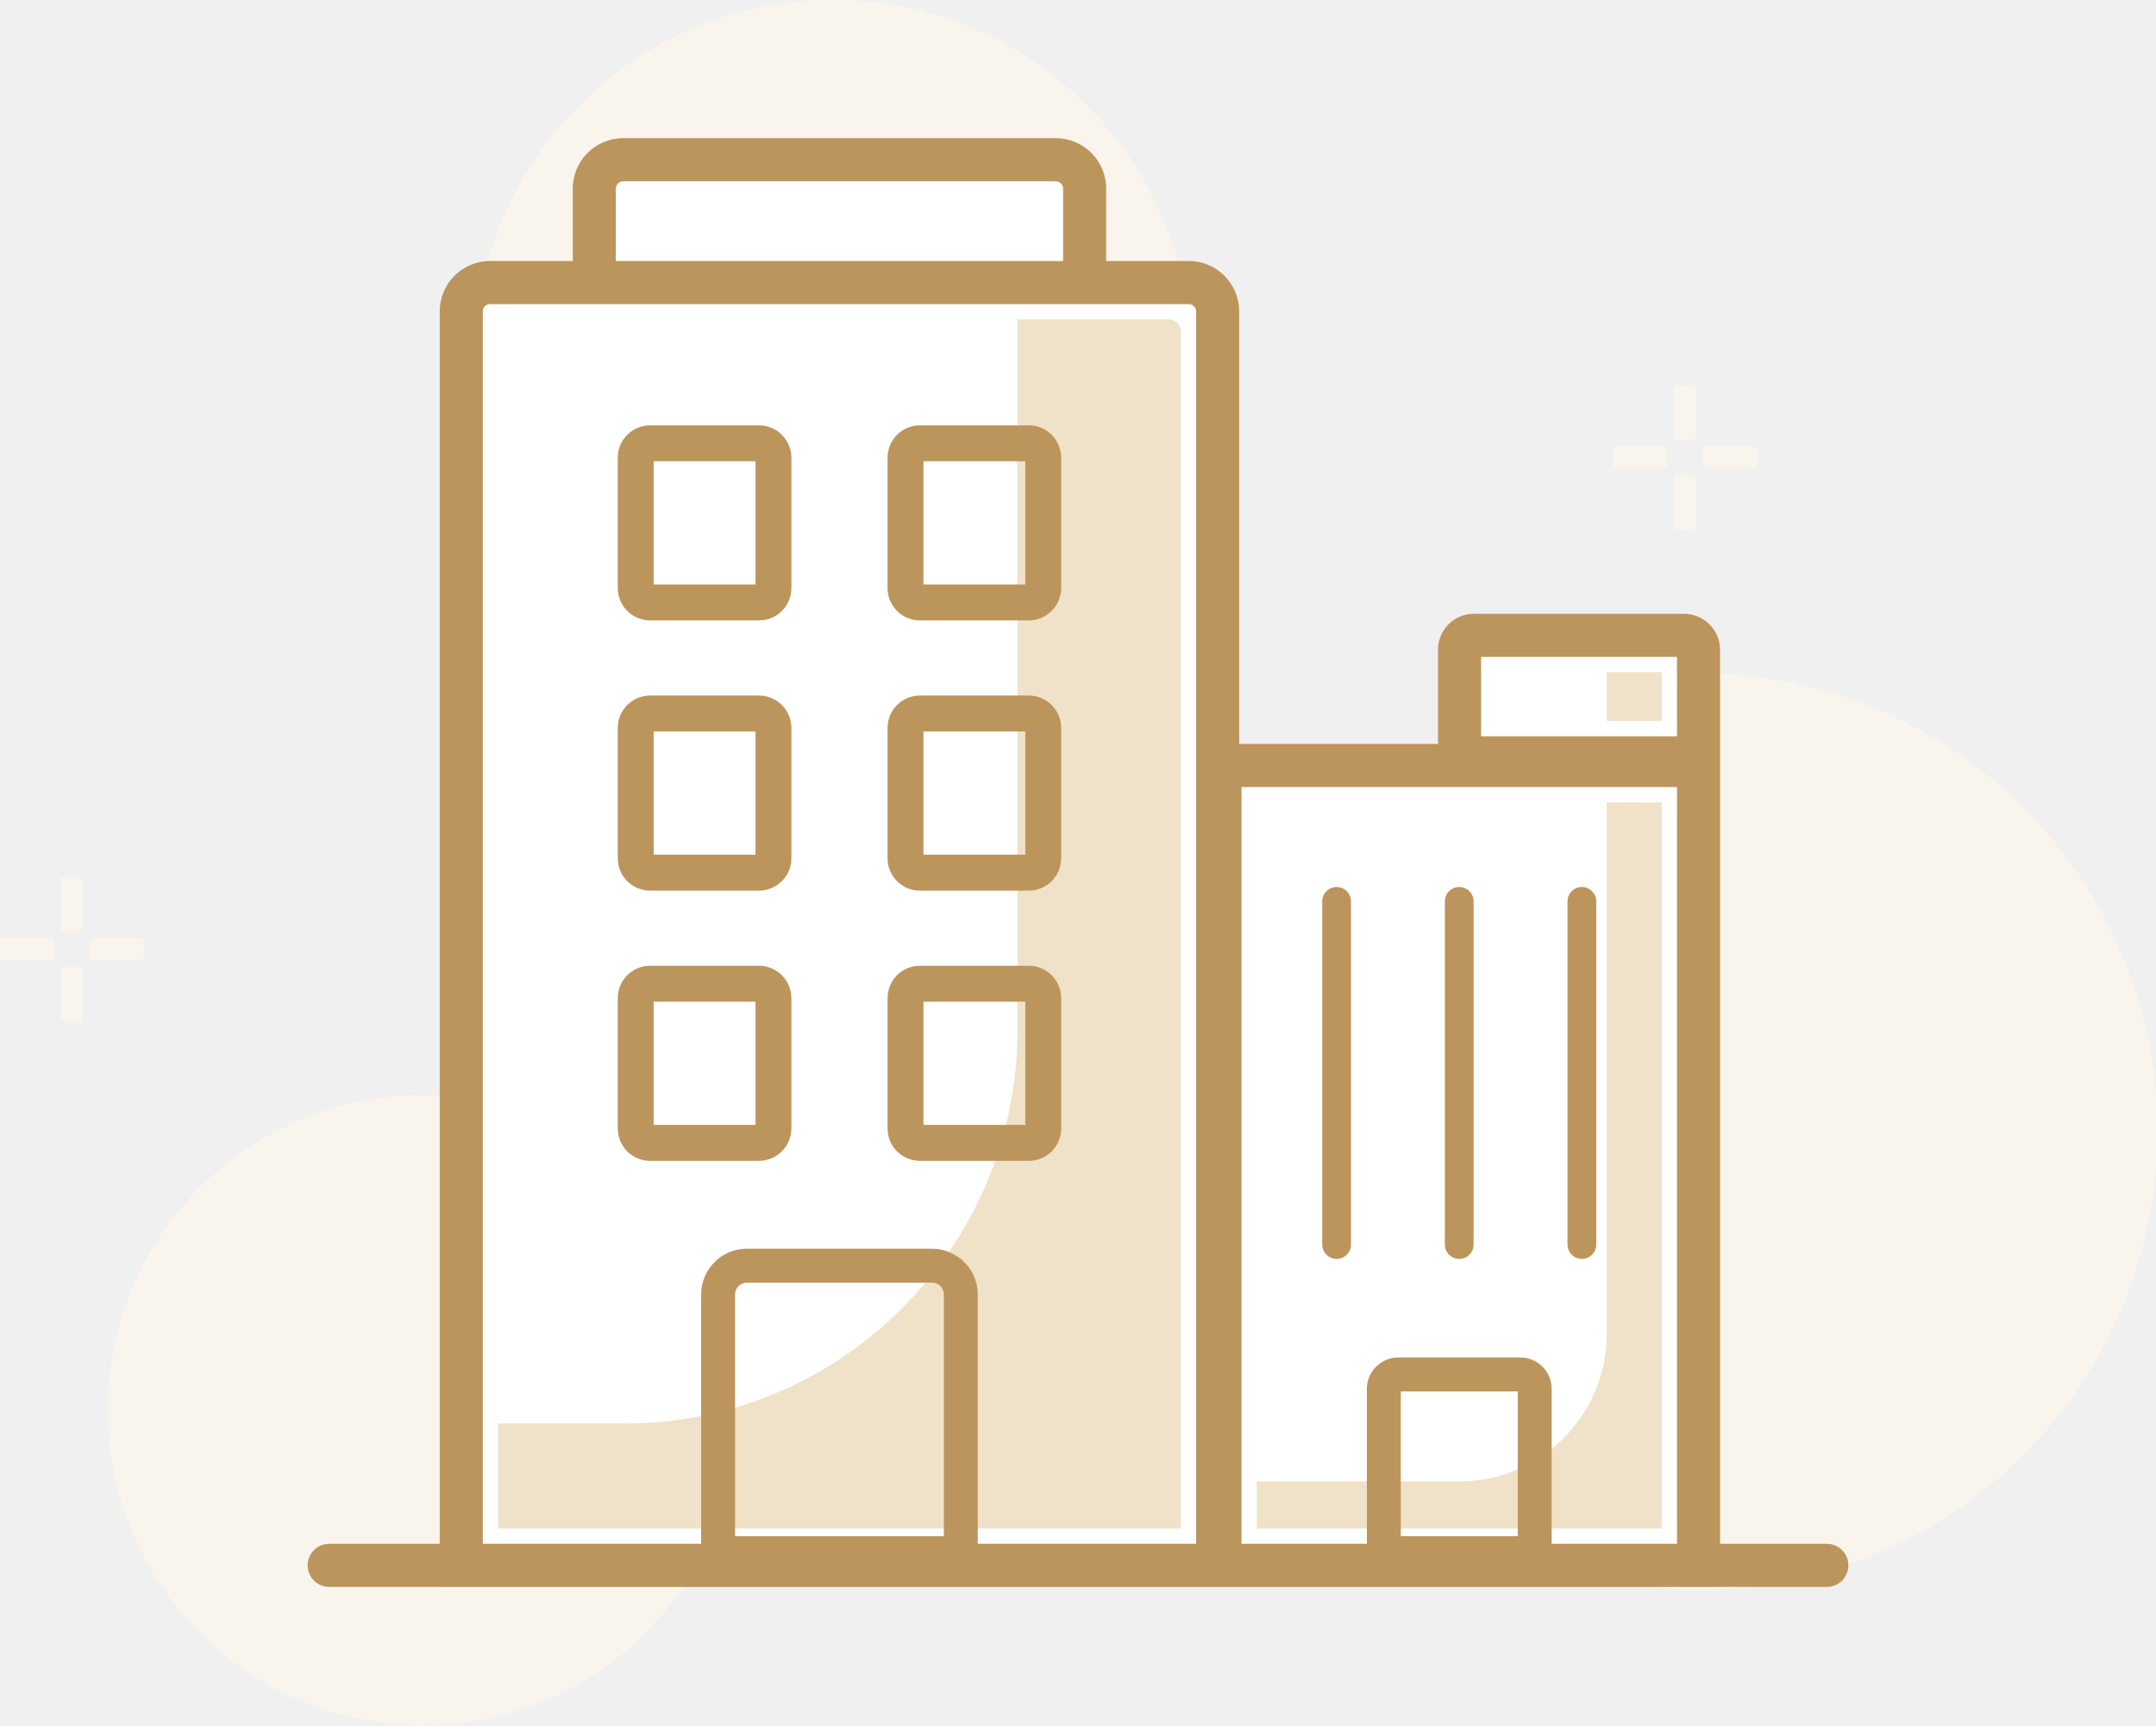
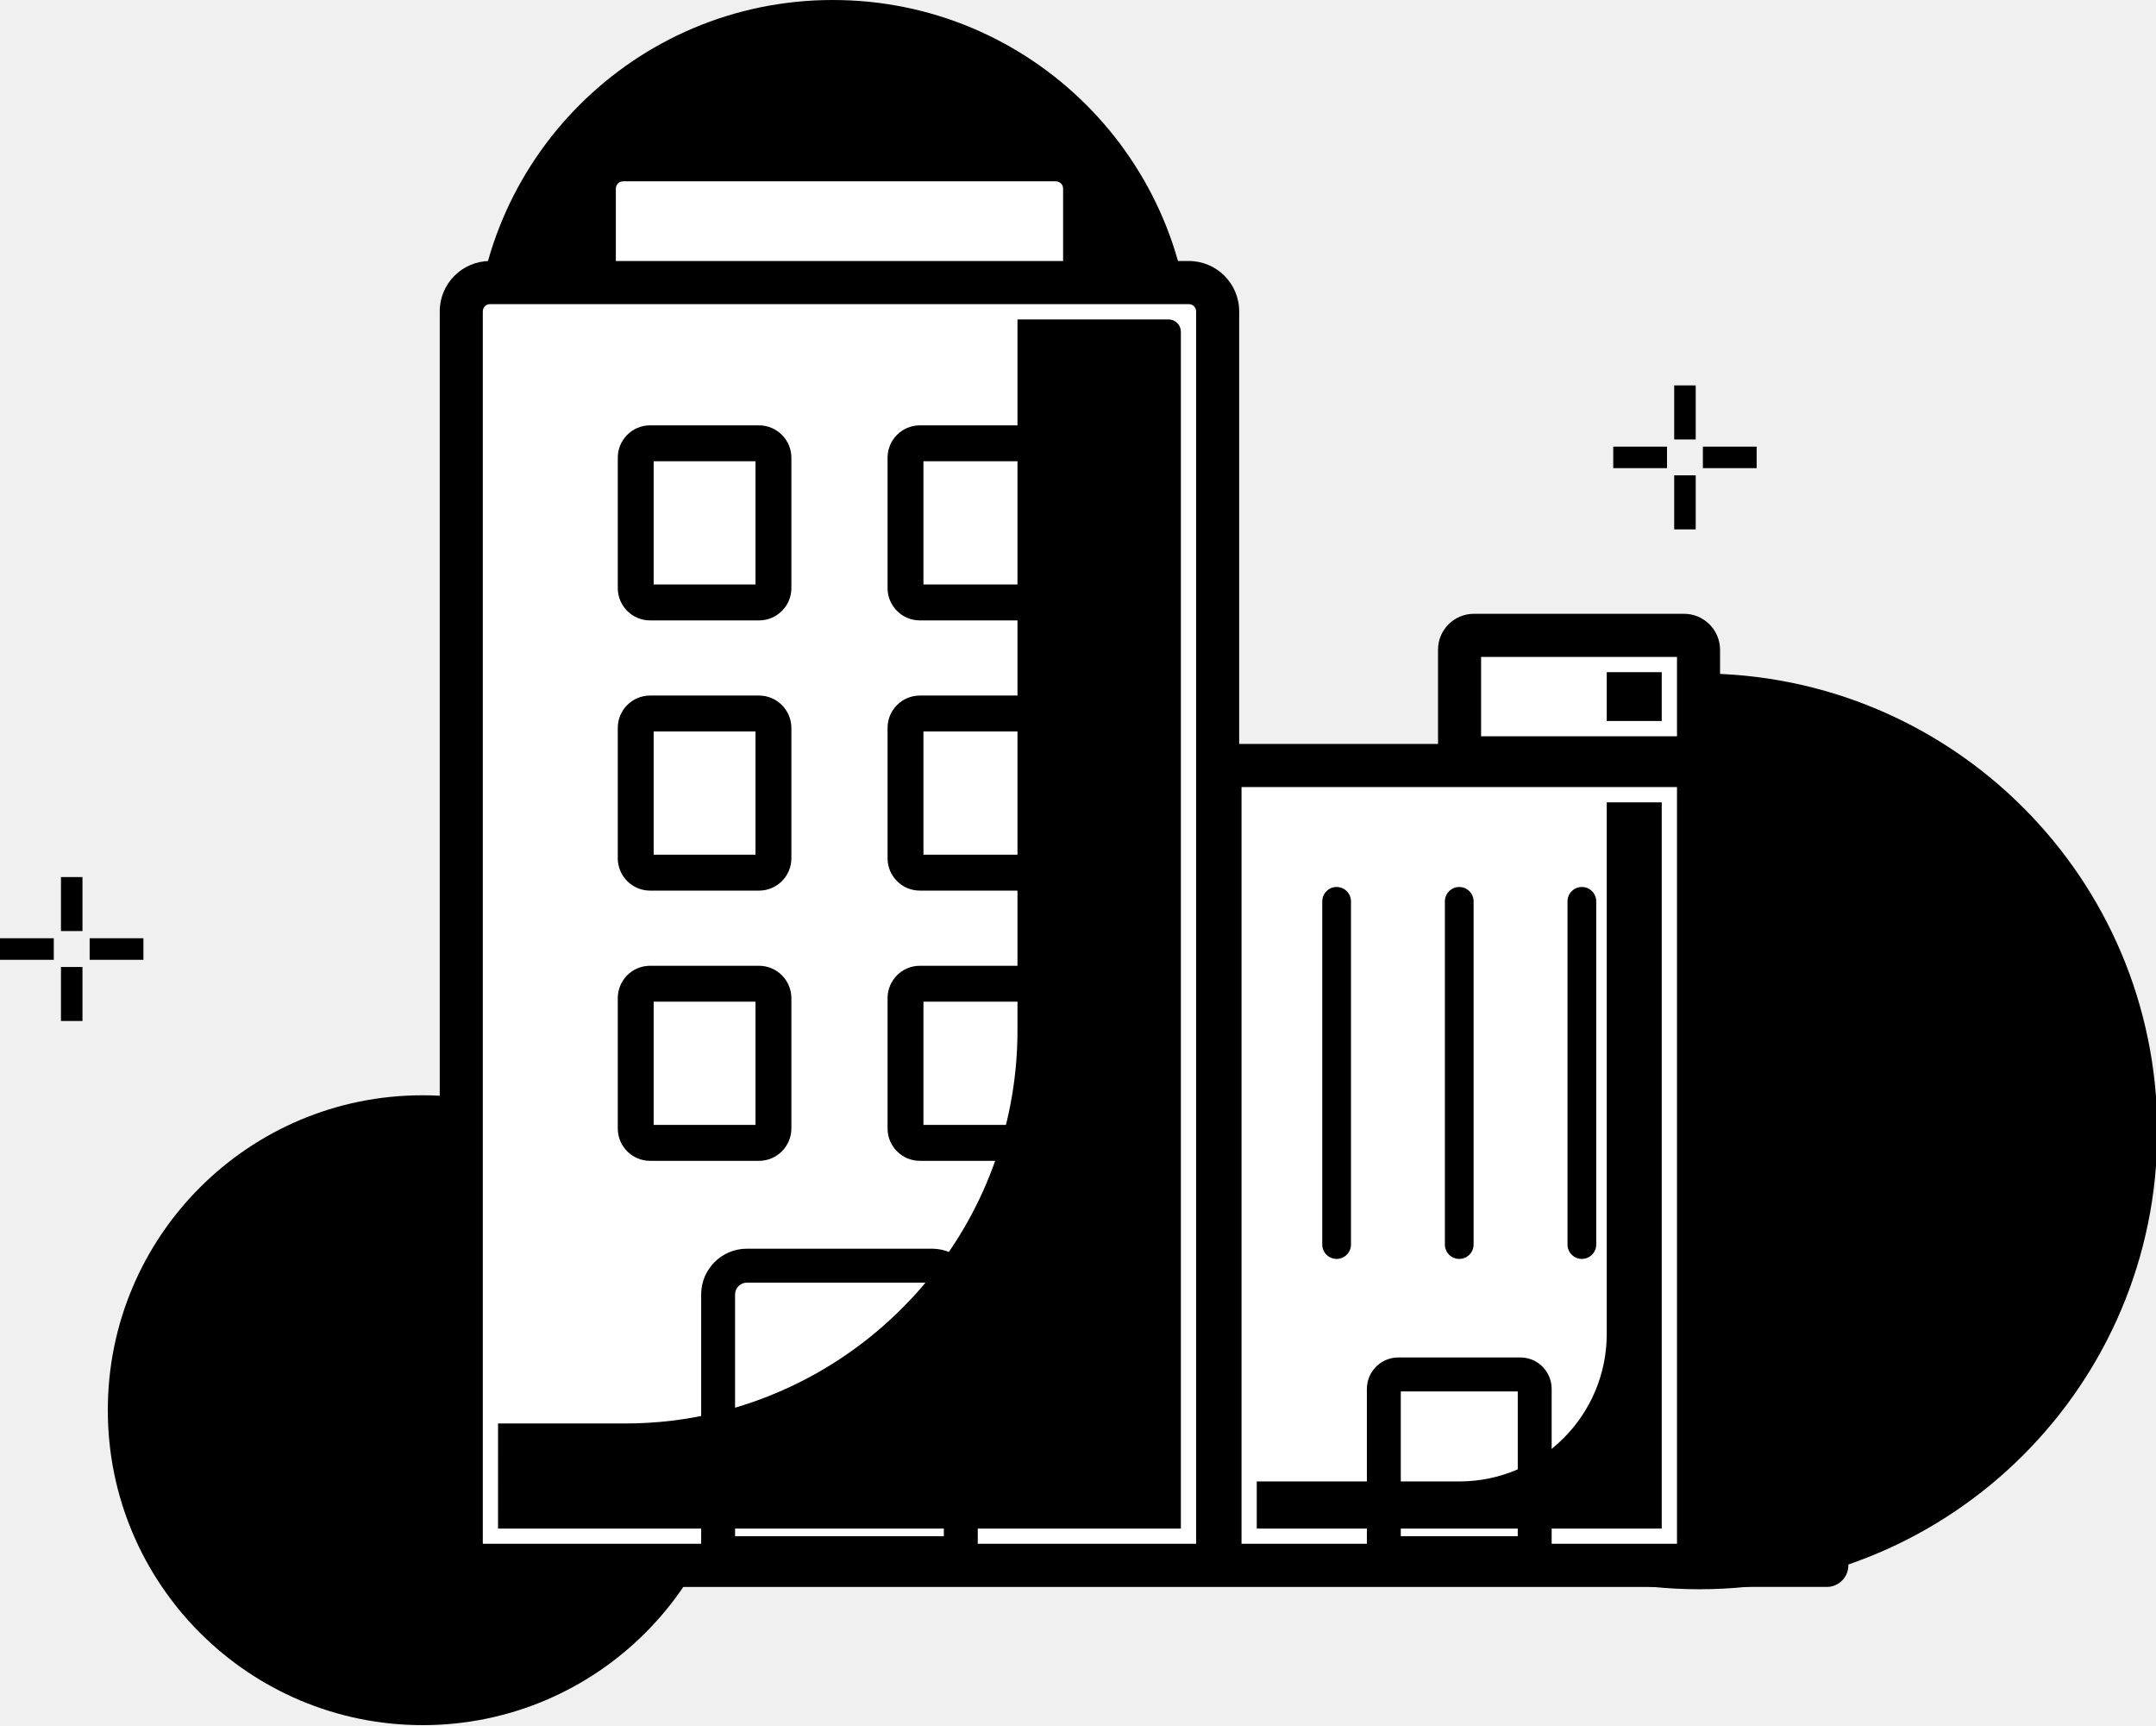
<svg xmlns="http://www.w3.org/2000/svg" id="Preguntas_3" data-name="Preguntas 3" viewBox="0 0 150 120">
  <g id="Capa_1">
    <g id="_880191680" data-name=" 880191680">
-       <path d="M572.948,213.565A21.906,21.906,0,1,1,551.072,235.471,21.89,21.89,0,0,1,572.948,213.565ZM655.809,169.943v-1.499h3.742V169.943ZM543.571,204.141v-1.499h3.742V204.141Zm4.241-1.998v-3.757h1.497v3.757Zm1.996.5h3.741V204.141H549.808Zm-.499,1.998v3.757h-1.497v-3.757Zm110.741-36.696v-3.758H661.547v3.758Zm1.996.5h3.741V169.943h-3.741Zm-.499,1.998v3.757h-1.497v-3.757Zm-60.054-33.065a24.932,24.932,0,1,1-24.898,24.932A24.914,24.914,0,0,1,601.493,137.377Zm60.272,46.845a31.851,31.851,0,1,1-31.806,31.85A31.828,31.828,0,0,1,661.765,184.223Z" transform="translate(-543.5709 -137.3773)" fill="#f9f5ed" fill-rule="evenodd" />
+       <path class="gp-1" d="M572.948,213.565A21.906,21.906,0,1,1,551.072,235.471,21.89,21.89,0,0,1,572.948,213.565ZM655.809,169.943v-1.499h3.742V169.943ZM543.571,204.141v-1.499h3.742V204.141Zm4.241-1.998v-3.757h1.497v3.757Zm1.996.5h3.741V204.141H549.808Zm-.499,1.998v3.757h-1.497v-3.757Zm110.741-36.696v-3.758H661.547v3.758Zm1.996.5h3.741V169.943h-3.741Zm-.499,1.998v3.757h-1.497v-3.757Zm-60.054-33.065a24.932,24.932,0,1,1-24.898,24.932A24.914,24.914,0,0,1,601.493,137.377Zm60.272,46.845a31.851,31.851,0,1,1-31.806,31.85A31.828,31.828,0,0,1,661.765,184.223Z" transform="translate(-543.5709 -137.3773)" />
      <path d="M577.659,157.033h7.26v-6.543a2.003,2.003,0,0,1,1.997-2h30.119a2.003,2.003,0,0,1,1.997,2v6.543H626.29a2.004,2.004,0,0,1,1.997,2v87.234H575.663V159.033A2.004,2.004,0,0,1,577.659,157.033Zm50.791,33.593h33.293v55.64h-33.293Zm17.664-9.054H660.745a1.001,1.001,0,0,1,.998.999v7.52H645.117v-7.52A.999.999,0,0,1,646.113,181.572Z" transform="translate(-543.5709 -137.3773)" fill="#fff" fill-rule="evenodd" />
-       <path d="M578.222,236.394h8.85a27.066,27.066,0,0,0,6.461-.781c.415-.1.826-.214,1.233-.333l.217-.066.361-.113.232-.077.396-.132.06-.02q.899-.315,1.764-.691l.139-.06q.828-.363,1.628-.778l.204-.107.521-.283.067-.037a27.722,27.722,0,0,0,3.37-2.239l.101-.077a27.819,27.819,0,0,0,3.228-2.974l.02-.02c.438-.471.859-.961,1.262-1.465a27.195,27.195,0,0,0,6.024-17.072V159.596h10.515a.86.86,0,0,1,.853.853v83.256h-47.507Zm52.786,4.032h14.118a10.267,10.267,0,0,0,10.232-10.246V193.189h3.825v50.516H631.008Zm24.35-52.896v-3.395h3.825v3.395Z" transform="translate(-543.5709 -137.3773)" fill="#f0e2c8" fill-rule="evenodd" />
-       <path d="M629.785,189.127H643.619v-6.555a2.498,2.498,0,0,1,2.495-2.499H660.745a2.509,2.509,0,0,1,2.496,2.499V244.763h7.426a1.5,1.5,0,0,1,0,3h-7.426v.004h-89.075v-.004H566.475a1.5,1.5,0,0,1,0-3h7.69v-85.73a3.502,3.502,0,0,1,3.494-3.5h5.762v-5.043a3.502,3.502,0,0,1,3.495-3.5h30.119a3.502,3.502,0,0,1,3.495,3.5v5.043H626.29a3.502,3.502,0,0,1,3.495,3.5ZM588.798,204.556h7.586a2.257,2.257,0,0,1,2.246,2.248v9.072a2.257,2.257,0,0,1-2.246,2.249H588.798a2.249,2.249,0,0,1-2.246-2.249v-9.072a2.249,2.249,0,0,1,2.246-2.248Zm7.336,2.499H589.048V215.625h7.086Zm11.433-2.499h7.588a2.249,2.249,0,0,1,2.245,2.248v9.072a2.251,2.251,0,0,1-2.245,2.249H607.567a2.249,2.249,0,0,1-2.245-2.249v-9.072a2.249,2.249,0,0,1,2.245-2.248Zm7.336,2.499h-7.085V215.625h7.085ZM607.567,185.759h7.588a2.259,2.259,0,0,1,2.245,2.249v9.072a2.249,2.249,0,0,1-2.245,2.248H607.567a2.249,2.249,0,0,1-2.245-2.248v-9.072a2.249,2.249,0,0,1,2.245-2.249Zm7.336,2.499h-7.085v8.57h7.085ZM588.798,185.759h7.586a2.257,2.257,0,0,1,2.246,2.249v9.072a2.249,2.249,0,0,1-2.246,2.248H588.798a2.249,2.249,0,0,1-2.246-2.248v-9.072a2.249,2.249,0,0,1,2.246-2.249Zm7.336,2.499H589.048v8.57h7.086ZM588.798,166.964h7.586a2.257,2.257,0,0,1,2.246,2.249v9.071a2.249,2.249,0,0,1-2.246,2.249H588.798a2.249,2.249,0,0,1-2.246-2.249v-9.071a2.249,2.249,0,0,1,2.246-2.249Zm7.336,2.499H589.048v8.57h7.086Zm11.433-2.499h7.588a2.244,2.244,0,0,1,1.586.659,2.27,2.27,0,0,1,.658,1.59v9.071a2.252,2.252,0,0,1-.658,1.585,2.229,2.229,0,0,1-1.586.664H607.567a2.249,2.249,0,0,1-2.245-2.249v-9.071a2.249,2.249,0,0,1,2.245-2.249Zm7.336,2.499h-7.085v8.57h7.085Zm-19.375,54.773h12.893a3.192,3.192,0,0,1,3.176,3.181V244.763h15.192v-85.73a.504.504,0,0,0-.499-.5H577.659a.513.513,0,0,0-.354.144.527.527,0,0,0-.144.356v85.73h15.192V227.417a3.184,3.184,0,0,1,3.175-3.181Zm12.893,2.362H595.528a.822.822,0,0,0-.816.819V244.233h14.526V227.417a.814.814,0,0,0-.817-.819Zm32.425,5.203h8.502a2.175,2.175,0,0,1,1.539.639,2.2,2.2,0,0,1,.638,1.541V244.763h8.72V192.127H629.948V244.763h8.721V233.982a2.188,2.188,0,0,1,2.177-2.18Zm-5.281-31.726a.999.999,0,1,1,1.998,0v23.873a.999.999,0,1,1-1.998,0Zm8.531,0a.999.999,0,1,1,1.998,0v23.873a.999.999,0,1,1-1.998,0Zm8.532,0a.999.999,0,1,1,1.998,0v23.873a.999.999,0,1,1-1.998,0ZM649.166,234.164h-8.138v10.069h8.138Zm-32.131-84.173H586.916a.504.504,0,0,0-.499.5v5.043h31.117v-5.043a.504.504,0,0,0-.499-.5Zm43.21,33.082h-13.63v5.519h13.63Z" transform="translate(-543.5709 -137.3773)" fill="#bc955c" />
+       <path class="gp-3" d="M578.222,236.394h8.85a27.066,27.066,0,0,0,6.461-.781c.415-.1.826-.214,1.233-.333l.217-.066.361-.113.232-.077.396-.132.06-.02q.899-.315,1.764-.691l.139-.06q.828-.363,1.628-.778l.204-.107.521-.283.067-.037a27.722,27.722,0,0,0,3.37-2.239l.101-.077a27.819,27.819,0,0,0,3.228-2.974l.02-.02c.438-.471.859-.961,1.262-1.465a27.195,27.195,0,0,0,6.024-17.072V159.596h10.515a.86.86,0,0,1,.853.853v83.256h-47.507Zm52.786,4.032h14.118a10.267,10.267,0,0,0,10.232-10.246V193.189h3.825v50.516H631.008Zm24.35-52.896v-3.395h3.825v3.395Z" transform="translate(-543.5709 -137.3773)" fill-rule="evenodd" />
+       <path class="gp-2" d="M629.785,189.127H643.619v-6.555a2.498,2.498,0,0,1,2.495-2.499H660.745a2.509,2.509,0,0,1,2.496,2.499V244.763h7.426a1.5,1.5,0,0,1,0,3h-7.426v.004h-89.075v-.004H566.475a1.5,1.5,0,0,1,0-3h7.69v-85.73a3.502,3.502,0,0,1,3.494-3.5h5.762v-5.043a3.502,3.502,0,0,1,3.495-3.5h30.119a3.502,3.502,0,0,1,3.495,3.5v5.043H626.29a3.502,3.502,0,0,1,3.495,3.5ZM588.798,204.556h7.586a2.257,2.257,0,0,1,2.246,2.248v9.072a2.257,2.257,0,0,1-2.246,2.249H588.798a2.249,2.249,0,0,1-2.246-2.249v-9.072a2.249,2.249,0,0,1,2.246-2.248Zm7.336,2.499H589.048V215.625h7.086Zm11.433-2.499h7.588a2.249,2.249,0,0,1,2.245,2.248v9.072a2.251,2.251,0,0,1-2.245,2.249H607.567a2.249,2.249,0,0,1-2.245-2.249v-9.072a2.249,2.249,0,0,1,2.245-2.248Zm7.336,2.499h-7.085V215.625h7.085ZM607.567,185.759h7.588a2.259,2.259,0,0,1,2.245,2.249v9.072a2.249,2.249,0,0,1-2.245,2.248H607.567a2.249,2.249,0,0,1-2.245-2.248v-9.072a2.249,2.249,0,0,1,2.245-2.249Zm7.336,2.499h-7.085v8.57h7.085ZM588.798,185.759h7.586a2.257,2.257,0,0,1,2.246,2.249v9.072a2.249,2.249,0,0,1-2.246,2.248H588.798a2.249,2.249,0,0,1-2.246-2.248v-9.072a2.249,2.249,0,0,1,2.246-2.249Zm7.336,2.499H589.048v8.57h7.086ZM588.798,166.964h7.586a2.257,2.257,0,0,1,2.246,2.249v9.071a2.249,2.249,0,0,1-2.246,2.249H588.798a2.249,2.249,0,0,1-2.246-2.249v-9.071a2.249,2.249,0,0,1,2.246-2.249Zm7.336,2.499H589.048v8.57h7.086Zm11.433-2.499h7.588a2.244,2.244,0,0,1,1.586.659,2.27,2.27,0,0,1,.658,1.59v9.071a2.252,2.252,0,0,1-.658,1.585,2.229,2.229,0,0,1-1.586.664H607.567a2.249,2.249,0,0,1-2.245-2.249v-9.071a2.249,2.249,0,0,1,2.245-2.249Zm7.336,2.499h-7.085v8.57h7.085Zm-19.375,54.773h12.893a3.192,3.192,0,0,1,3.176,3.181V244.763h15.192v-85.73a.504.504,0,0,0-.499-.5H577.659a.513.513,0,0,0-.354.144.527.527,0,0,0-.144.356v85.73h15.192V227.417a3.184,3.184,0,0,1,3.175-3.181Zm12.893,2.362H595.528a.822.822,0,0,0-.816.819V244.233h14.526V227.417a.814.814,0,0,0-.817-.819Zm32.425,5.203h8.502a2.175,2.175,0,0,1,1.539.639,2.2,2.2,0,0,1,.638,1.541V244.763h8.72V192.127H629.948V244.763h8.721V233.982a2.188,2.188,0,0,1,2.177-2.18Zm-5.281-31.726a.999.999,0,1,1,1.998,0v23.873a.999.999,0,1,1-1.998,0Zm8.531,0a.999.999,0,1,1,1.998,0v23.873a.999.999,0,1,1-1.998,0Zm8.532,0a.999.999,0,1,1,1.998,0v23.873a.999.999,0,1,1-1.998,0ZM649.166,234.164h-8.138v10.069h8.138Zm-32.131-84.173H586.916a.504.504,0,0,0-.499.5v5.043h31.117v-5.043a.504.504,0,0,0-.499-.5Zm43.21,33.082h-13.63v5.519h13.63Z" transform="translate(-543.5709 -137.3773)" />
    </g>
  </g>
</svg>
